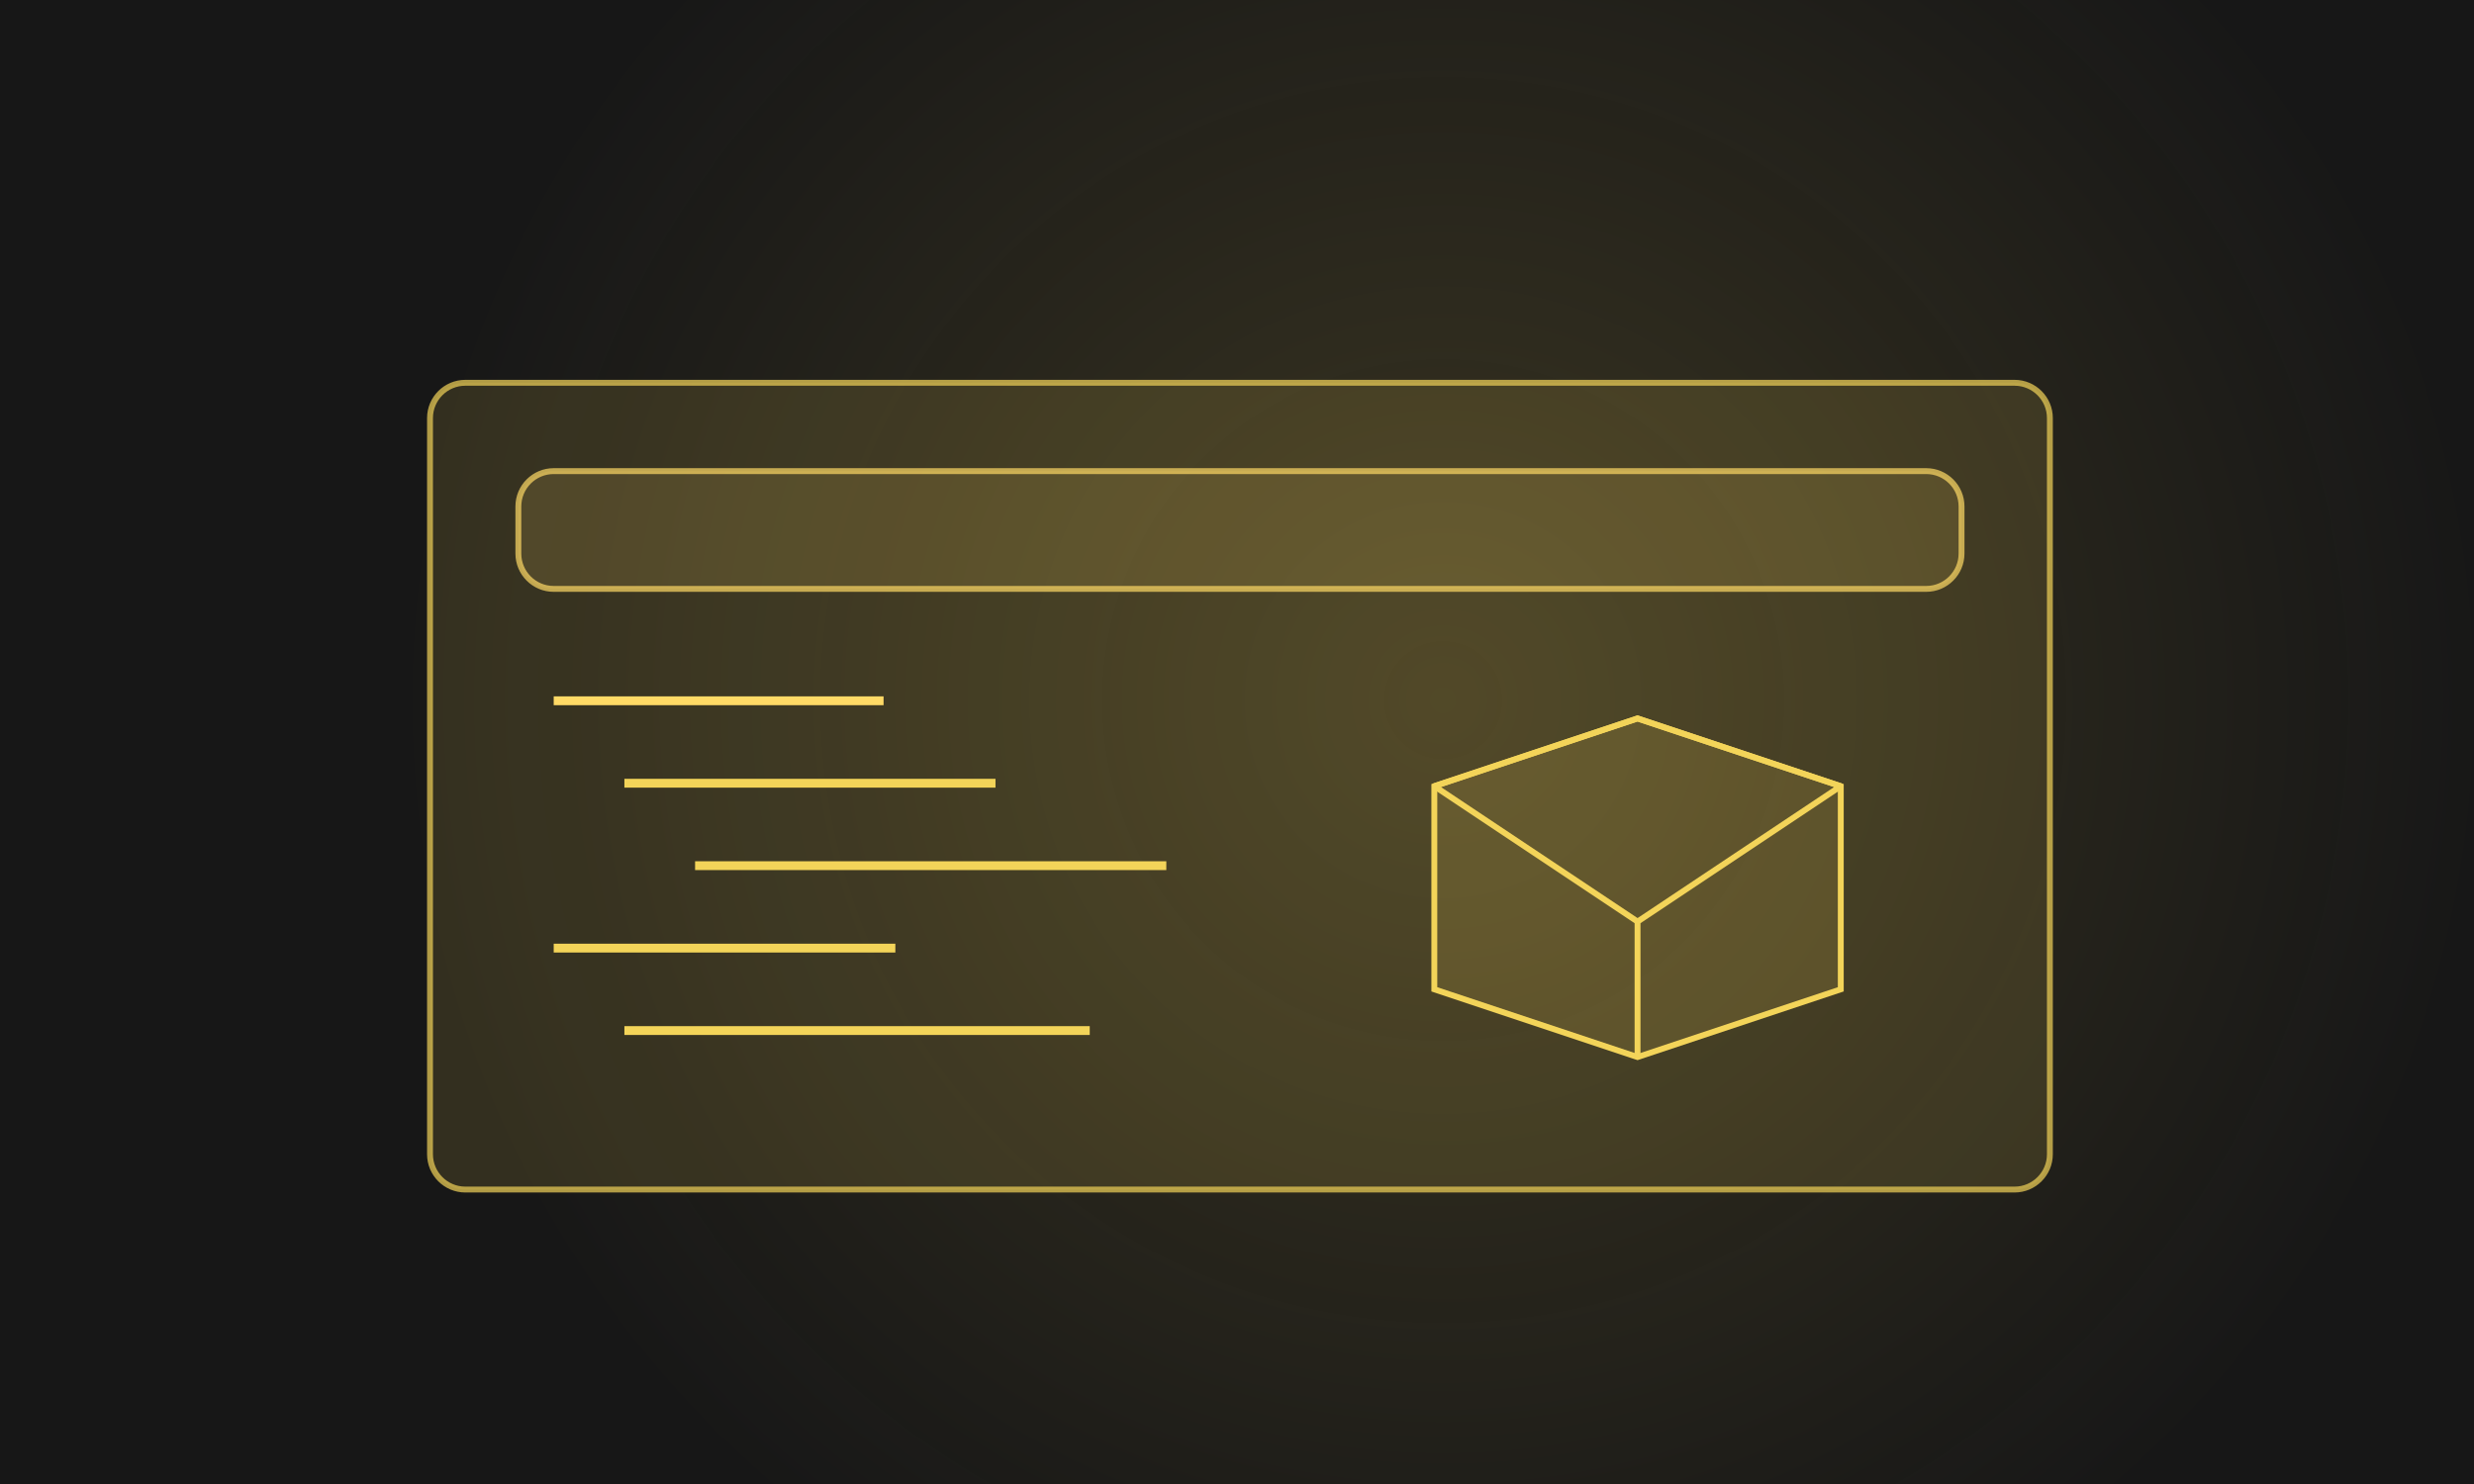
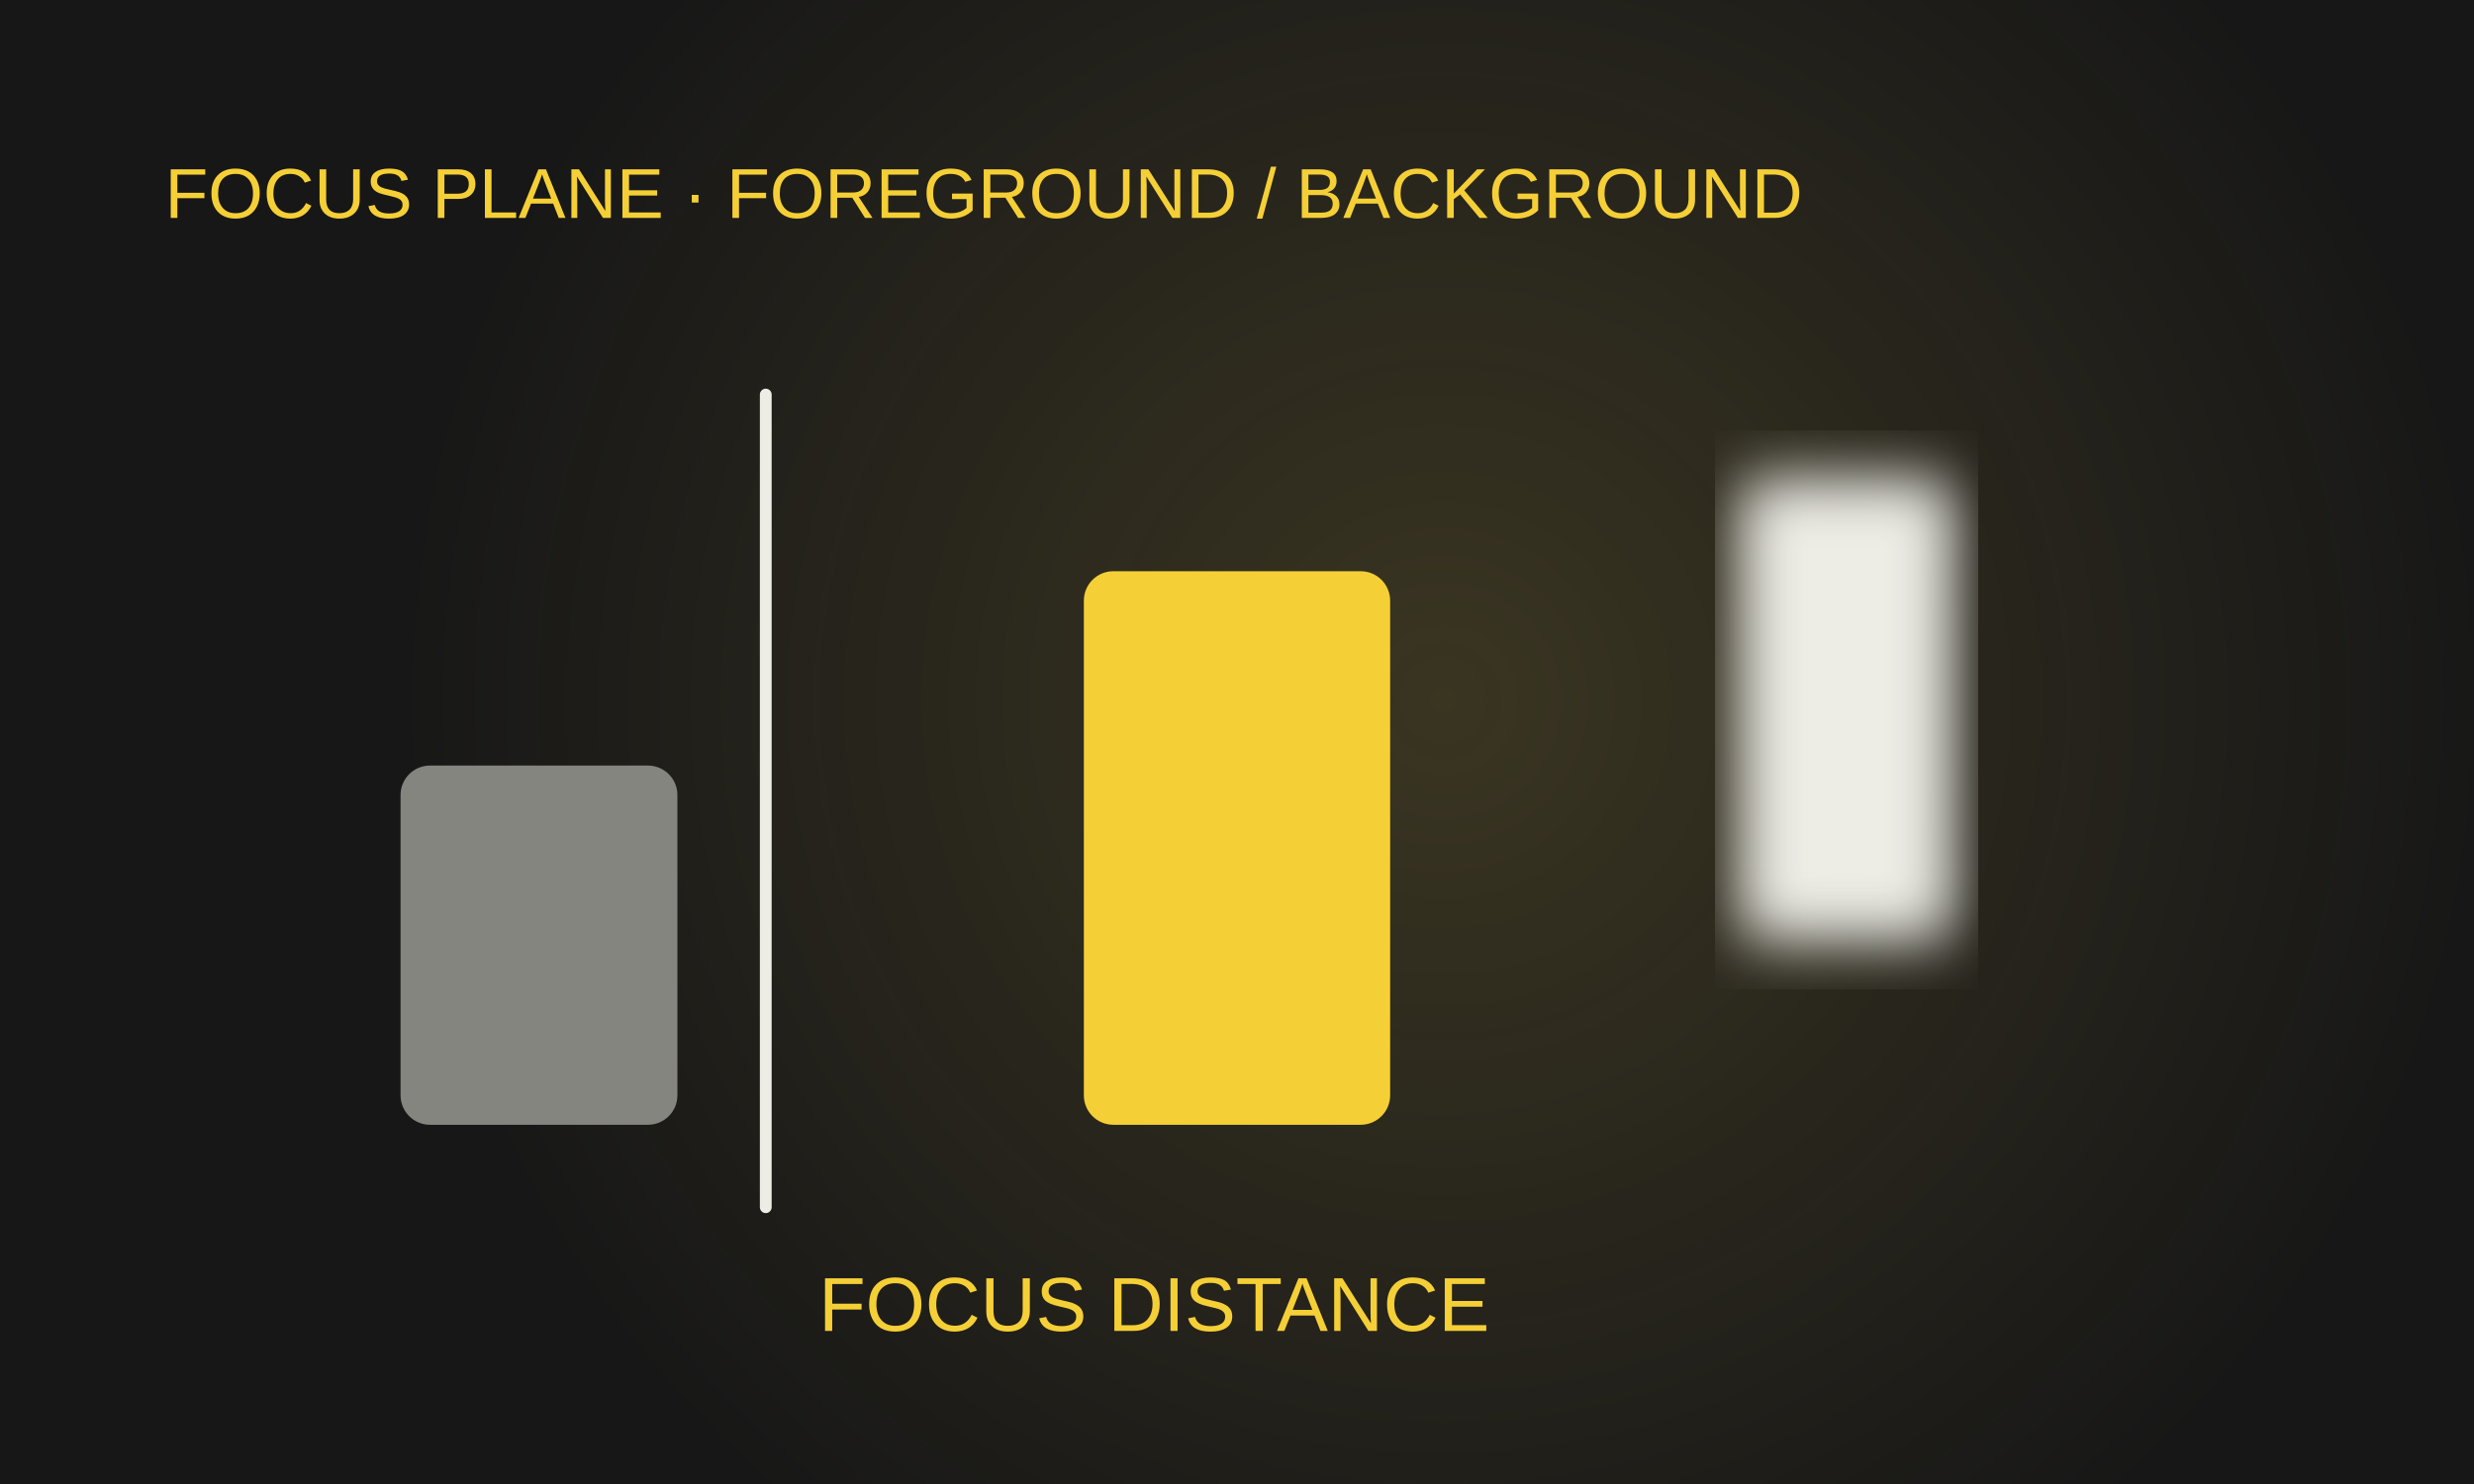
<svg xmlns="http://www.w3.org/2000/svg" class="article-cover" viewBox="0 0 420 252" role="img" aria-label="피사계 심도 개념 도식">
  <defs>
    <radialGradient id="cover-depth-of-field-glow">
      <stop stop-color="hsl(48 86% 65%)" stop-opacity=".16" />
      <stop offset="1" stop-color="hsl(48 86% 65%)" stop-opacity="0" />
    </radialGradient>
    <radialGradient id="cover-depth-of-field-orb" cx="30%" cy="24%">
      <stop stop-color="#fff7d6" />
      <stop offset=".42" stop-color="hsl(48 86% 65%)" />
      <stop offset="1" stop-color="#46390d" />
    </radialGradient>
  </defs>
  <rect width="420" height="252" fill="#171717" />
  <circle cx="245" cy="119" r="175" fill="url(#cover-depth-of-field-glow)" />
-   <rect x="73" y="65" width="275" height="137" rx="6" fill="hsl(48 86% 65%)" fill-opacity=".13" stroke="hsl(48 86% 65%)" stroke-opacity=".7" />
-   <rect x="88" y="80" width="245" height="20" rx="6" fill="#ffda66" fill-opacity=".13" stroke="#ffda66" stroke-opacity=".7" />
-   <path d="M94 119L150 119" stroke="#ffda66" stroke-width="1.5" fill="none" />
-   <path d="M106 133L169 133" stroke="hsl(48 86% 65%)" stroke-width="1.5" fill="none" />
-   <path d="M118 147L198 147" stroke="hsl(48 86% 65%)" stroke-width="1.5" fill="none" />
-   <path d="M94 161L152 161" stroke="hsl(48 86% 65%)" stroke-width="1.5" fill="none" />
-   <path d="M106 175L185 175" stroke="hsl(48 86% 65%)" stroke-width="1.5" fill="none" />
-   <g transform="translate(278 145)">
-     <path d="M0 -23L34.5 -11.5V23L0 34.5L-34.5 23V-11.5Z" fill="hsl(48 86% 65%)" fill-opacity=".14" stroke="hsl(48 86% 65%)" />
-     <path d="M0 11.5V34.5M0 11.5L34.5 -11.5M0 11.5L-34.5 -11.5M-34.5 -11.5L0 -23L34.5 -11.5" stroke="hsl(48 86% 65%)" fill="none" />
+   <g class="technical-scene" data-scene="depth-of-field">
+     <text x="28" y="37" fill="#f5cf36" font-family="Arial,sans-serif" font-size="12">FOCUS PLANE · FOREGROUND / BACKGROUND</text>
+     <defs>
+       <filter id="dof-scene-blur">
+         <feGaussianBlur stdDeviation="5" />
+       </filter>
+     </defs>
+     <rect x="68" y="130" width="47" height="61" rx="5" fill="#85857f" />
+     <rect x="184" y="97" width="52" height="94" rx="5" fill="#f5cf36" />
+     <g filter="url(#dof-scene-blur)">
+       <rect x="295" y="81" width="37" height="79" rx="5" fill="#edece5" />
+     </g>
+     <g>
+       <path d="M130 67V205" fill="none" stroke="#edece5" stroke-width="2" stroke-linecap="round" stroke-linejoin="round" />
+       <animateTransform attributeName="transform" type="translate" values="0 0;133 0;0 0" dur="6s" repeatCount="indefinite" />
+     </g>
+     <text x="139" y="226" fill="#f5cf36" font-family="Arial,sans-serif" font-size="13">FOCUS DISTANCE</text>
  </g>
</svg>
